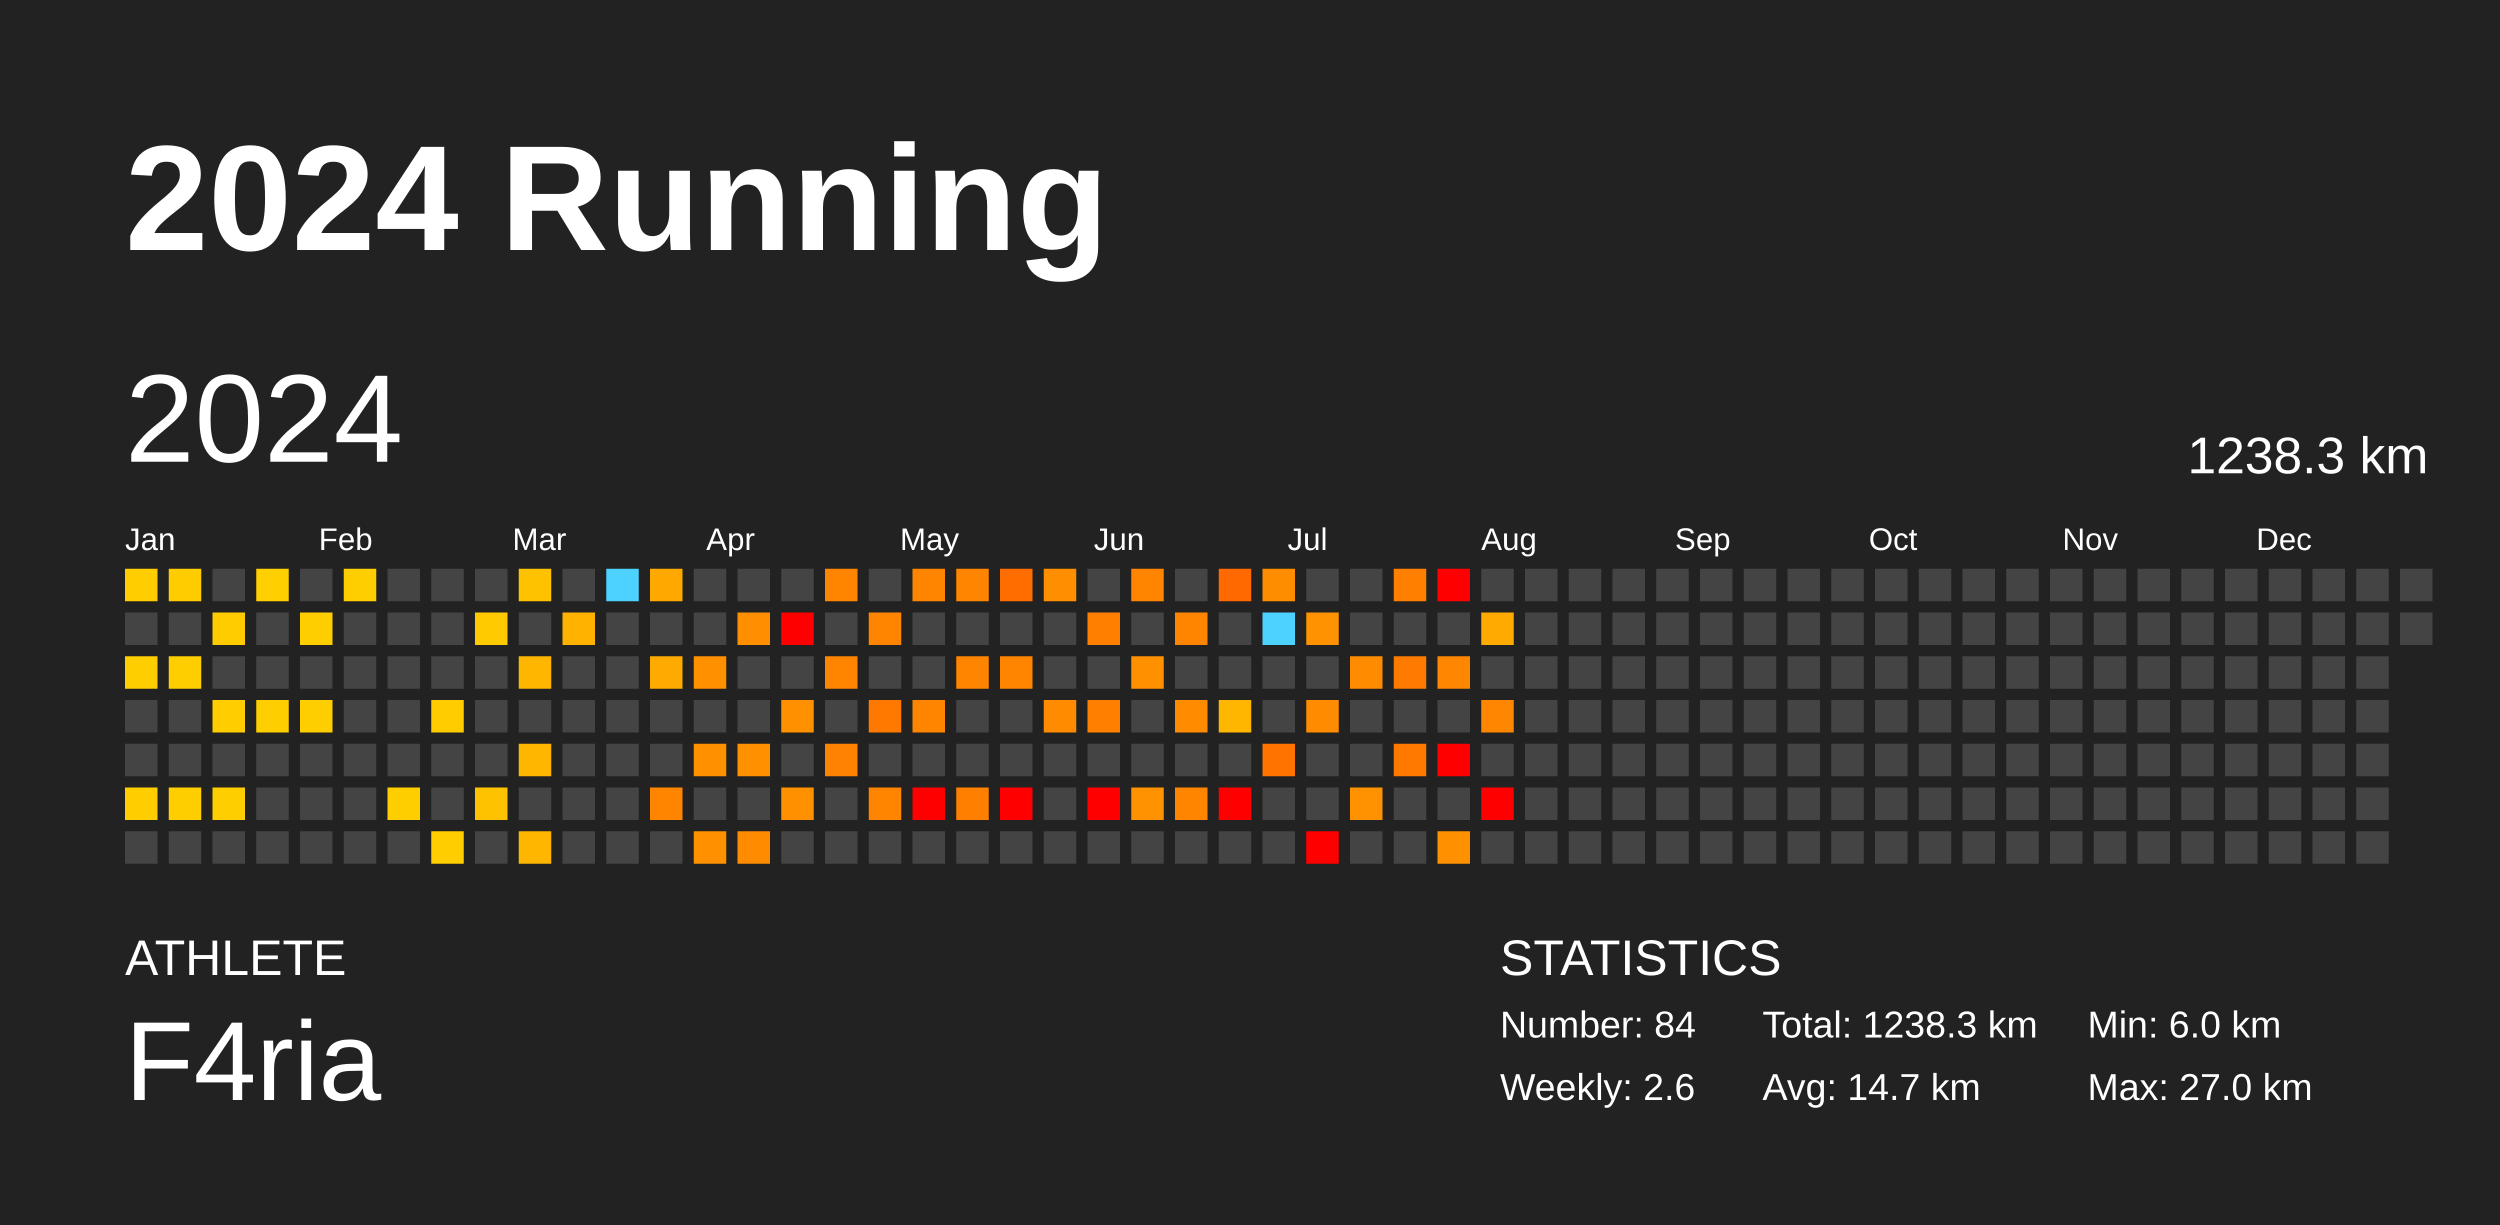
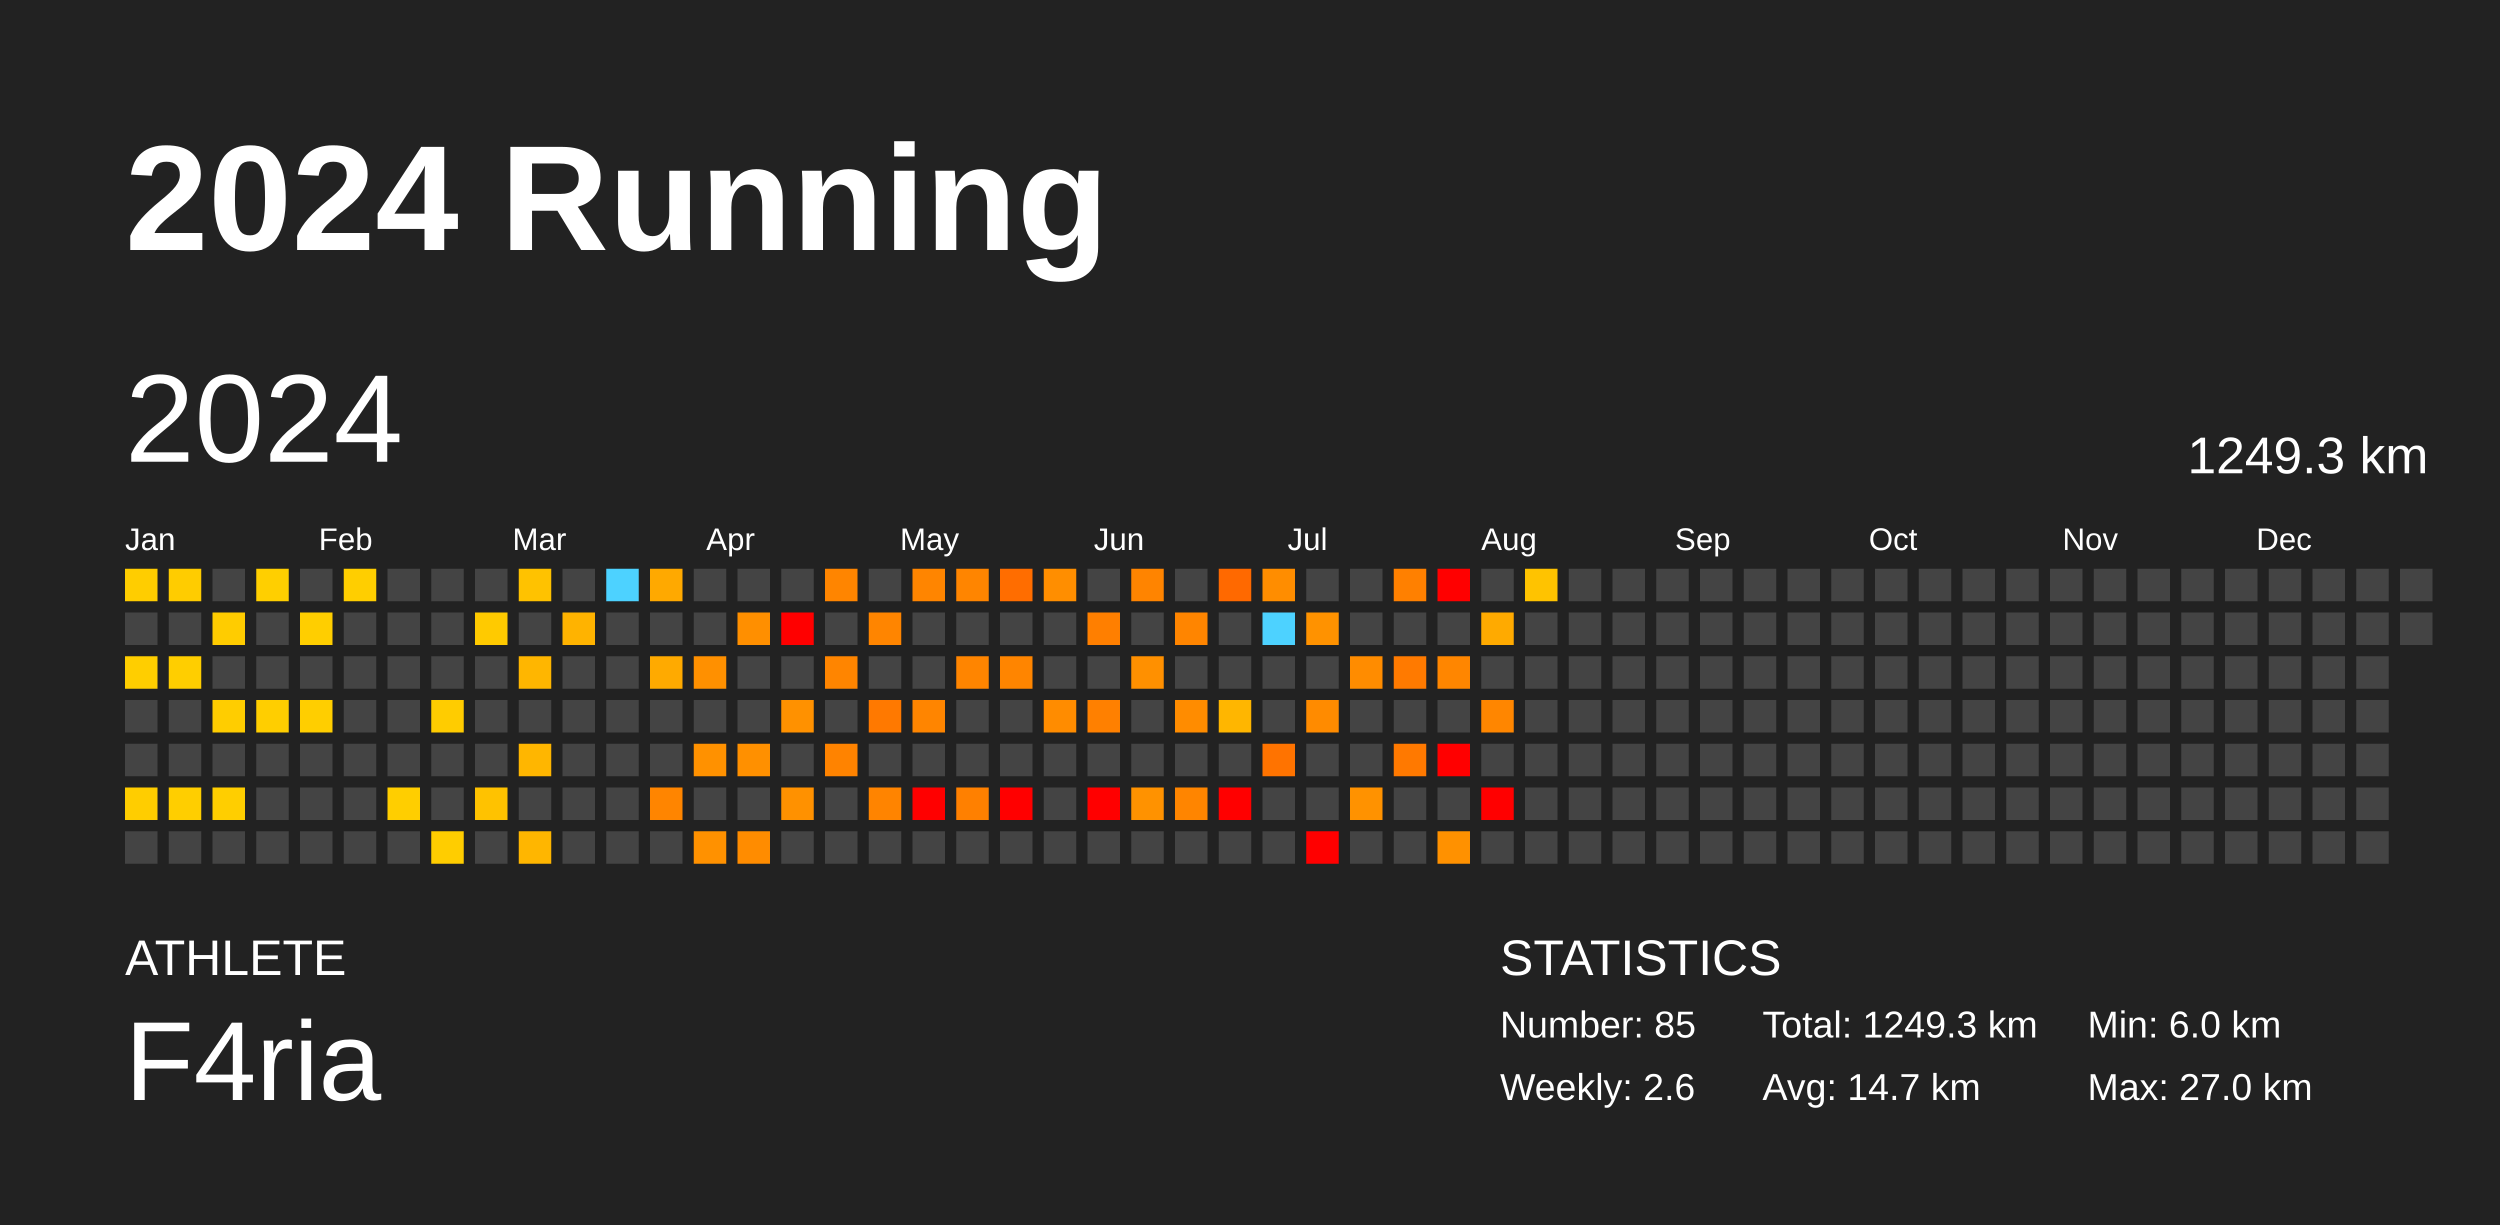
<svg xmlns="http://www.w3.org/2000/svg" baseProfile="full" height="98mm" version="1.1" viewBox="0,0,200,98" width="200mm">
  <defs />
  <rect fill="#222222" height="98" width="200" x="0" y="0" />
  <text fill="#FFFFFF" style="font-size:12px; font-family:Arial; font-weight:bold;" x="10" y="20">2024 Running</text>
  <text fill="#FFFFFF" style="font-size:4px; font-family:Arial" x="10" y="78">ATHLETE</text>
  <text fill="#FFFFFF" style="font-size:9px; font-family:Arial" x="10" y="88">F4ria</text>
  <text fill="#FFFFFF" style="font-size:4px; font-family:Arial" x="120" y="78">STATISTICS</text>
-   <text fill="#FFFFFF" style="font-size:3px; font-family:Arial" x="120" y="83">Number: 84</text>
+   <text fill="#FFFFFF" style="font-size:3px; font-family:Arial" x="120" y="83">Number: 85</text>
  <text fill="#FFFFFF" style="font-size:3px; font-family:Arial" x="120" y="88">Weekly: 2.6</text>
-   <text fill="#FFFFFF" style="font-size:3px; font-family:Arial" x="141" y="83">Total: 1238.3 km</text>
+   <text fill="#FFFFFF" style="font-size:3px; font-family:Arial" x="141" y="83">Total: 1249.3 km</text>
  <text fill="#FFFFFF" style="font-size:3px; font-family:Arial" x="141" y="88">Avg: 14.7 km</text>
  <text fill="#FFFFFF" style="font-size:3px; font-family:Arial" x="167" y="83">Min: 6.0 km</text>
  <text fill="#FFFFFF" style="font-size:3px; font-family:Arial" x="167" y="88">Max: 27.0 km</text>
  <text dominant-baseline="hanging" fill="#FFFFFF" style="font-size:10.0px; font-family:Arial;" x="10" y="30">2024</text>
-   <text dominant-baseline="hanging" fill="#FFFFFF" style="font-size:4.125px; font-family:Arial;" x="175" y="35">1238.3 km</text>
+   <text dominant-baseline="hanging" fill="#FFFFFF" style="font-size:4.125px; font-family:Arial;" x="175" y="35">1249.3 km</text>
  <text fill="#FFFFFF" style="font-size:2.5px; font-family:Arial" x="10.0" y="44">Jan</text>
  <text fill="#FFFFFF" style="font-size:2.5px; font-family:Arial" x="25.5" y="44">Feb</text>
  <text fill="#FFFFFF" style="font-size:2.5px; font-family:Arial" x="41.0" y="44">Mar</text>
  <text fill="#FFFFFF" style="font-size:2.5px; font-family:Arial" x="56.5" y="44">Apr</text>
  <text fill="#FFFFFF" style="font-size:2.5px; font-family:Arial" x="72.0" y="44">May</text>
  <text fill="#FFFFFF" style="font-size:2.5px; font-family:Arial" x="87.5" y="44">Jun</text>
  <text fill="#FFFFFF" style="font-size:2.5px; font-family:Arial" x="103.0" y="44">Jul</text>
  <text fill="#FFFFFF" style="font-size:2.5px; font-family:Arial" x="118.5" y="44">Aug</text>
  <text fill="#FFFFFF" style="font-size:2.5px; font-family:Arial" x="134.0" y="44">Sep</text>
  <text fill="#FFFFFF" style="font-size:2.5px; font-family:Arial" x="149.5" y="44">Oct</text>
  <text fill="#FFFFFF" style="font-size:2.5px; font-family:Arial" x="165.0" y="44">Nov</text>
  <text fill="#FFFFFF" style="font-size:2.5px; font-family:Arial" x="180.5" y="44">Dec</text>
  <rect fill="#ffcd00" height="2.6" width="2.6" x="10.0" y="45.5" />
  <rect fill="#444444" height="2.6" width="2.6" x="10.0" y="49.0" />
  <rect fill="#ffce00" height="2.6" width="2.6" x="10.0" y="52.5" />
  <rect fill="#444444" height="2.6" width="2.6" x="10.0" y="56.0" />
  <rect fill="#444444" height="2.6" width="2.6" x="10.0" y="59.5" />
  <rect fill="#ffcd00" height="2.6" width="2.6" x="10.0" y="63.0" />
  <rect fill="#444444" height="2.6" width="2.6" x="10.0" y="66.5" />
  <rect fill="#ffcc00" height="2.6" width="2.6" x="13.5" y="45.5" />
  <rect fill="#444444" height="2.6" width="2.6" x="13.5" y="49.0" />
  <rect fill="#ffce00" height="2.6" width="2.6" x="13.5" y="52.5" />
  <rect fill="#444444" height="2.6" width="2.6" x="13.5" y="56.0" />
  <rect fill="#444444" height="2.6" width="2.6" x="13.5" y="59.5" />
  <rect fill="#ffce00" height="2.6" width="2.6" x="13.5" y="63.0" />
  <rect fill="#444444" height="2.6" width="2.6" x="13.5" y="66.5" />
  <rect fill="#444444" height="2.6" width="2.6" x="17.0" y="45.5" />
  <rect fill="#ffcc00" height="2.6" width="2.6" x="17.0" y="49.0" />
  <rect fill="#444444" height="2.6" width="2.6" x="17.0" y="52.5" />
  <rect fill="#ffcd00" height="2.6" width="2.6" x="17.0" y="56.0" />
  <rect fill="#444444" height="2.6" width="2.6" x="17.0" y="59.5" />
  <rect fill="#ffce00" height="2.6" width="2.6" x="17.0" y="63.0" />
  <rect fill="#444444" height="2.6" width="2.6" x="17.0" y="66.5" />
  <rect fill="#ffcf00" height="2.6" width="2.6" x="20.5" y="45.5" />
  <rect fill="#444444" height="2.6" width="2.6" x="20.5" y="49.0" />
  <rect fill="#444444" height="2.6" width="2.6" x="20.5" y="52.5" />
  <rect fill="#ffce00" height="2.6" width="2.6" x="20.5" y="56.0" />
  <rect fill="#444444" height="2.6" width="2.6" x="20.5" y="59.5" />
  <rect fill="#444444" height="2.6" width="2.6" x="20.5" y="63.0" />
  <rect fill="#444444" height="2.6" width="2.6" x="20.5" y="66.5" />
  <rect fill="#444444" height="2.6" width="2.6" x="24.0" y="45.5" />
  <rect fill="#ffce00" height="2.6" width="2.6" x="24.0" y="49.0" />
  <rect fill="#444444" height="2.6" width="2.6" x="24.0" y="52.5" />
  <rect fill="#ffce00" height="2.6" width="2.6" x="24.0" y="56.0" />
  <rect fill="#444444" height="2.6" width="2.6" x="24.0" y="59.5" />
  <rect fill="#444444" height="2.6" width="2.6" x="24.0" y="63.0" />
  <rect fill="#444444" height="2.6" width="2.6" x="24.0" y="66.5" />
  <rect fill="#ffce00" height="2.6" width="2.6" x="27.5" y="45.5" />
  <rect fill="#444444" height="2.6" width="2.6" x="27.5" y="49.0" />
  <rect fill="#444444" height="2.6" width="2.6" x="27.5" y="52.5" />
  <rect fill="#444444" height="2.6" width="2.6" x="27.5" y="56.0" />
  <rect fill="#444444" height="2.6" width="2.6" x="27.5" y="59.5" />
  <rect fill="#444444" height="2.6" width="2.6" x="27.5" y="63.0" />
  <rect fill="#444444" height="2.6" width="2.6" x="27.5" y="66.5" />
  <rect fill="#444444" height="2.6" width="2.6" x="31.0" y="45.5" />
  <rect fill="#444444" height="2.6" width="2.6" x="31.0" y="49.0" />
  <rect fill="#444444" height="2.6" width="2.6" x="31.0" y="52.5" />
  <rect fill="#444444" height="2.6" width="2.6" x="31.0" y="56.0" />
  <rect fill="#444444" height="2.6" width="2.6" x="31.0" y="59.5" />
  <rect fill="#ffce00" height="2.6" width="2.6" x="31.0" y="63.0" />
  <rect fill="#444444" height="2.6" width="2.6" x="31.0" y="66.5" />
  <rect fill="#444444" height="2.6" width="2.6" x="34.5" y="45.5" />
  <rect fill="#444444" height="2.6" width="2.6" x="34.5" y="49.0" />
  <rect fill="#444444" height="2.6" width="2.6" x="34.5" y="52.5" />
  <rect fill="#ffcc00" height="2.6" width="2.6" x="34.5" y="56.0" />
  <rect fill="#444444" height="2.6" width="2.6" x="34.5" y="59.5" />
  <rect fill="#444444" height="2.6" width="2.6" x="34.5" y="63.0" />
  <rect fill="#ffcd00" height="2.6" width="2.6" x="34.5" y="66.5" />
  <rect fill="#444444" height="2.6" width="2.6" x="38.0" y="45.5" />
  <rect fill="#ffca00" height="2.6" width="2.6" x="38.0" y="49.0" />
  <rect fill="#444444" height="2.6" width="2.6" x="38.0" y="52.5" />
  <rect fill="#444444" height="2.6" width="2.6" x="38.0" y="56.0" />
  <rect fill="#444444" height="2.6" width="2.6" x="38.0" y="59.5" />
  <rect fill="#ffc200" height="2.6" width="2.6" x="38.0" y="63.0" />
  <rect fill="#444444" height="2.6" width="2.6" x="38.0" y="66.5" />
  <rect fill="#ffc200" height="2.6" width="2.6" x="41.5" y="45.5" />
  <rect fill="#444444" height="2.6" width="2.6" x="41.5" y="49.0" />
  <rect fill="#ffb600" height="2.6" width="2.6" x="41.5" y="52.5" />
  <rect fill="#444444" height="2.6" width="2.6" x="41.5" y="56.0" />
  <rect fill="#ffb600" height="2.6" width="2.6" x="41.5" y="59.5" />
  <rect fill="#444444" height="2.6" width="2.6" x="41.5" y="63.0" />
  <rect fill="#ffb600" height="2.6" width="2.6" x="41.5" y="66.5" />
  <rect fill="#444444" height="2.6" width="2.6" x="45.0" y="45.5" />
  <rect fill="#ffb300" height="2.6" width="2.6" x="45.0" y="49.0" />
  <rect fill="#444444" height="2.6" width="2.6" x="45.0" y="52.5" />
  <rect fill="#444444" height="2.6" width="2.6" x="45.0" y="56.0" />
  <rect fill="#444444" height="2.6" width="2.6" x="45.0" y="59.5" />
  <rect fill="#444444" height="2.6" width="2.6" x="45.0" y="63.0" />
  <rect fill="#444444" height="2.6" width="2.6" x="45.0" y="66.5" />
  <rect fill="#4dd2ff" height="2.6" width="2.6" x="48.5" y="45.5" />
  <rect fill="#444444" height="2.6" width="2.6" x="48.5" y="49.0" />
  <rect fill="#444444" height="2.6" width="2.6" x="48.5" y="52.5" />
  <rect fill="#444444" height="2.6" width="2.6" x="48.5" y="56.0" />
  <rect fill="#444444" height="2.6" width="2.6" x="48.5" y="59.5" />
  <rect fill="#444444" height="2.6" width="2.6" x="48.5" y="63.0" />
  <rect fill="#444444" height="2.6" width="2.6" x="48.5" y="66.5" />
  <rect fill="#ffa900" height="2.6" width="2.6" x="52.0" y="45.5" />
  <rect fill="#444444" height="2.6" width="2.6" x="52.0" y="49.0" />
  <rect fill="#ffaa00" height="2.6" width="2.6" x="52.0" y="52.5" />
  <rect fill="#444444" height="2.6" width="2.6" x="52.0" y="56.0" />
  <rect fill="#444444" height="2.6" width="2.6" x="52.0" y="59.5" />
  <rect fill="#ff8500" height="2.6" width="2.6" x="52.0" y="63.0" />
  <rect fill="#444444" height="2.6" width="2.6" x="52.0" y="66.5" />
  <rect fill="#444444" height="2.6" width="2.6" x="55.5" y="45.5" />
  <rect fill="#444444" height="2.6" width="2.6" x="55.5" y="49.0" />
  <rect fill="#ff9000" height="2.6" width="2.6" x="55.5" y="52.5" />
  <rect fill="#444444" height="2.6" width="2.6" x="55.5" y="56.0" />
  <rect fill="#ff9100" height="2.6" width="2.6" x="55.5" y="59.5" />
  <rect fill="#444444" height="2.6" width="2.6" x="55.5" y="63.0" />
  <rect fill="#ff9100" height="2.6" width="2.6" x="55.5" y="66.5" />
  <rect fill="#444444" height="2.6" width="2.6" x="59.0" y="45.5" />
  <rect fill="#ff8f00" height="2.6" width="2.6" x="59.0" y="49.0" />
  <rect fill="#444444" height="2.6" width="2.6" x="59.0" y="52.5" />
  <rect fill="#444444" height="2.6" width="2.6" x="59.0" y="56.0" />
  <rect fill="#ff9000" height="2.6" width="2.6" x="59.0" y="59.5" />
  <rect fill="#444444" height="2.6" width="2.6" x="59.0" y="63.0" />
  <rect fill="#ff8c00" height="2.6" width="2.6" x="59.0" y="66.5" />
  <rect fill="#444444" height="2.6" width="2.6" x="62.5" y="45.5" />
  <rect fill="red" height="2.6" width="2.6" x="62.5" y="49.0" />
  <rect fill="#444444" height="2.6" width="2.6" x="62.5" y="52.5" />
  <rect fill="#ff9100" height="2.6" width="2.6" x="62.5" y="56.0" />
  <rect fill="#444444" height="2.6" width="2.6" x="62.5" y="59.5" />
  <rect fill="#ff9100" height="2.6" width="2.6" x="62.5" y="63.0" />
  <rect fill="#444444" height="2.6" width="2.6" x="62.5" y="66.5" />
  <rect fill="#ff8500" height="2.6" width="2.6" x="66.0" y="45.5" />
  <rect fill="#444444" height="2.6" width="2.6" x="66.0" y="49.0" />
  <rect fill="#ff8500" height="2.6" width="2.6" x="66.0" y="52.5" />
  <rect fill="#444444" height="2.6" width="2.6" x="66.0" y="56.0" />
  <rect fill="#ff8300" height="2.6" width="2.6" x="66.0" y="59.5" />
  <rect fill="#444444" height="2.6" width="2.6" x="66.0" y="63.0" />
  <rect fill="#444444" height="2.6" width="2.6" x="66.0" y="66.5" />
  <rect fill="#444444" height="2.6" width="2.6" x="69.5" y="45.5" />
  <rect fill="#ff8500" height="2.6" width="2.6" x="69.5" y="49.0" />
  <rect fill="#444444" height="2.6" width="2.6" x="69.5" y="52.5" />
  <rect fill="#ff7900" height="2.6" width="2.6" x="69.5" y="56.0" />
  <rect fill="#444444" height="2.6" width="2.6" x="69.5" y="59.5" />
  <rect fill="#ff8400" height="2.6" width="2.6" x="69.5" y="63.0" />
  <rect fill="#444444" height="2.6" width="2.6" x="69.5" y="66.5" />
  <rect fill="#ff8500" height="2.6" width="2.6" x="73.0" y="45.5" />
  <rect fill="#444444" height="2.6" width="2.6" x="73.0" y="49.0" />
  <rect fill="#444444" height="2.6" width="2.6" x="73.0" y="52.5" />
  <rect fill="#ff8500" height="2.6" width="2.6" x="73.0" y="56.0" />
  <rect fill="#444444" height="2.6" width="2.6" x="73.0" y="59.5" />
  <rect fill="red" height="2.6" width="2.6" x="73.0" y="63.0" />
  <rect fill="#444444" height="2.6" width="2.6" x="73.0" y="66.5" />
  <rect fill="#ff8500" height="2.6" width="2.6" x="76.5" y="45.5" />
  <rect fill="#444444" height="2.6" width="2.6" x="76.5" y="49.0" />
  <rect fill="#ff8500" height="2.6" width="2.6" x="76.5" y="52.5" />
  <rect fill="#444444" height="2.6" width="2.6" x="76.5" y="56.0" />
  <rect fill="#444444" height="2.6" width="2.6" x="76.5" y="59.5" />
  <rect fill="#ff8000" height="2.6" width="2.6" x="76.5" y="63.0" />
  <rect fill="#444444" height="2.6" width="2.6" x="76.5" y="66.5" />
  <rect fill="#ff6d00" height="2.6" width="2.6" x="80.0" y="45.5" />
  <rect fill="#444444" height="2.6" width="2.6" x="80.0" y="49.0" />
  <rect fill="#ff8500" height="2.6" width="2.6" x="80.0" y="52.5" />
  <rect fill="#444444" height="2.6" width="2.6" x="80.0" y="56.0" />
  <rect fill="#444444" height="2.6" width="2.6" x="80.0" y="59.5" />
  <rect fill="red" height="2.6" width="2.6" x="80.0" y="63.0" />
  <rect fill="#444444" height="2.6" width="2.6" x="80.0" y="66.5" />
  <rect fill="#ff8e00" height="2.6" width="2.6" x="83.5" y="45.5" />
  <rect fill="#444444" height="2.6" width="2.6" x="83.5" y="49.0" />
  <rect fill="#444444" height="2.6" width="2.6" x="83.5" y="52.5" />
  <rect fill="#ff8c00" height="2.6" width="2.6" x="83.5" y="56.0" />
  <rect fill="#444444" height="2.6" width="2.6" x="83.5" y="59.5" />
  <rect fill="#444444" height="2.6" width="2.6" x="83.5" y="63.0" />
  <rect fill="#444444" height="2.6" width="2.6" x="83.5" y="66.5" />
  <rect fill="#444444" height="2.6" width="2.6" x="87.0" y="45.5" />
  <rect fill="#ff7f00" height="2.6" width="2.6" x="87.0" y="49.0" />
  <rect fill="#444444" height="2.6" width="2.6" x="87.0" y="52.5" />
  <rect fill="#ff8000" height="2.6" width="2.6" x="87.0" y="56.0" />
  <rect fill="#444444" height="2.6" width="2.6" x="87.0" y="59.5" />
  <rect fill="red" height="2.6" width="2.6" x="87.0" y="63.0" />
  <rect fill="#444444" height="2.6" width="2.6" x="87.0" y="66.5" />
  <rect fill="#ff8400" height="2.6" width="2.6" x="90.5" y="45.5" />
  <rect fill="#444444" height="2.6" width="2.6" x="90.5" y="49.0" />
  <rect fill="#ff9000" height="2.6" width="2.6" x="90.5" y="52.5" />
  <rect fill="#444444" height="2.6" width="2.6" x="90.5" y="56.0" />
  <rect fill="#444444" height="2.6" width="2.6" x="90.5" y="59.5" />
  <rect fill="#ff9200" height="2.6" width="2.6" x="90.5" y="63.0" />
  <rect fill="#444444" height="2.6" width="2.6" x="90.5" y="66.5" />
  <rect fill="#444444" height="2.6" width="2.6" x="94.0" y="45.5" />
  <rect fill="#ff8500" height="2.6" width="2.6" x="94.0" y="49.0" />
  <rect fill="#444444" height="2.6" width="2.6" x="94.0" y="52.5" />
  <rect fill="#ff8c00" height="2.6" width="2.6" x="94.0" y="56.0" />
  <rect fill="#444444" height="2.6" width="2.6" x="94.0" y="59.5" />
  <rect fill="#ff8500" height="2.6" width="2.6" x="94.0" y="63.0" />
  <rect fill="#444444" height="2.6" width="2.6" x="94.0" y="66.5" />
  <rect fill="#ff6900" height="2.6" width="2.6" x="97.5" y="45.5" />
  <rect fill="#444444" height="2.6" width="2.6" x="97.5" y="49.0" />
  <rect fill="#444444" height="2.6" width="2.6" x="97.5" y="52.5" />
  <rect fill="#ffb600" height="2.6" width="2.6" x="97.5" y="56.0" />
  <rect fill="#444444" height="2.6" width="2.6" x="97.5" y="59.5" />
  <rect fill="red" height="2.6" width="2.6" x="97.5" y="63.0" />
  <rect fill="#444444" height="2.6" width="2.6" x="97.5" y="66.5" />
  <rect fill="#ff8d00" height="2.6" width="2.6" x="101.0" y="45.5" />
  <rect fill="#4dd2ff" height="2.6" width="2.6" x="101.0" y="49.0" />
  <rect fill="#444444" height="2.6" width="2.6" x="101.0" y="52.5" />
  <rect fill="#444444" height="2.6" width="2.6" x="101.0" y="56.0" />
  <rect fill="#ff7300" height="2.6" width="2.6" x="101.0" y="59.5" />
  <rect fill="#444444" height="2.6" width="2.6" x="101.0" y="63.0" />
  <rect fill="#444444" height="2.6" width="2.6" x="101.0" y="66.5" />
  <rect fill="#444444" height="2.6" width="2.6" x="104.5" y="45.5" />
  <rect fill="#ff9200" height="2.6" width="2.6" x="104.5" y="49.0" />
  <rect fill="#444444" height="2.6" width="2.6" x="104.5" y="52.5" />
  <rect fill="#ff8b00" height="2.6" width="2.6" x="104.5" y="56.0" />
  <rect fill="#444444" height="2.6" width="2.6" x="104.5" y="59.5" />
  <rect fill="#444444" height="2.6" width="2.6" x="104.5" y="63.0" />
  <rect fill="red" height="2.6" width="2.6" x="104.5" y="66.5" />
  <rect fill="#444444" height="2.6" width="2.6" x="108.0" y="45.5" />
  <rect fill="#444444" height="2.6" width="2.6" x="108.0" y="49.0" />
  <rect fill="#ff8c00" height="2.6" width="2.6" x="108.0" y="52.5" />
  <rect fill="#444444" height="2.6" width="2.6" x="108.0" y="56.0" />
  <rect fill="#444444" height="2.6" width="2.6" x="108.0" y="59.5" />
  <rect fill="#ff9200" height="2.6" width="2.6" x="108.0" y="63.0" />
  <rect fill="#444444" height="2.6" width="2.6" x="108.0" y="66.5" />
  <rect fill="#ff8000" height="2.6" width="2.6" x="111.5" y="45.5" />
  <rect fill="#444444" height="2.6" width="2.6" x="111.5" y="49.0" />
  <rect fill="#ff7a00" height="2.6" width="2.6" x="111.5" y="52.5" />
  <rect fill="#444444" height="2.6" width="2.6" x="111.5" y="56.0" />
  <rect fill="#ff7900" height="2.6" width="2.6" x="111.5" y="59.5" />
  <rect fill="#444444" height="2.6" width="2.6" x="111.5" y="63.0" />
  <rect fill="#444444" height="2.6" width="2.6" x="111.5" y="66.5" />
  <rect fill="red" height="2.6" width="2.6" x="115.0" y="45.5" />
  <rect fill="#444444" height="2.6" width="2.6" x="115.0" y="49.0" />
  <rect fill="#ff8600" height="2.6" width="2.6" x="115.0" y="52.5" />
  <rect fill="#444444" height="2.6" width="2.6" x="115.0" y="56.0" />
  <rect fill="red" height="2.6" width="2.6" x="115.0" y="59.5" />
  <rect fill="#444444" height="2.6" width="2.6" x="115.0" y="63.0" />
  <rect fill="#ff9100" height="2.6" width="2.6" x="115.0" y="66.5" />
  <rect fill="#444444" height="2.6" width="2.6" x="118.5" y="45.5" />
  <rect fill="#ffaa00" height="2.6" width="2.6" x="118.5" y="49.0" />
  <rect fill="#444444" height="2.6" width="2.6" x="118.5" y="52.5" />
  <rect fill="#ff8600" height="2.6" width="2.6" x="118.5" y="56.0" />
  <rect fill="#444444" height="2.6" width="2.6" x="118.5" y="59.5" />
  <rect fill="red" height="2.6" width="2.6" x="118.5" y="63.0" />
  <rect fill="#444444" height="2.6" width="2.6" x="118.5" y="66.5" />
-   <rect fill="#444444" height="2.6" width="2.6" x="122.0" y="45.5" />
+   <rect fill="#ffc300" height="2.6" width="2.6" x="122.0" y="45.5" />
  <rect fill="#444444" height="2.6" width="2.6" x="122.0" y="49.0" />
  <rect fill="#444444" height="2.6" width="2.6" x="122.0" y="52.5" />
  <rect fill="#444444" height="2.6" width="2.6" x="122.0" y="56.0" />
  <rect fill="#444444" height="2.6" width="2.6" x="122.0" y="59.5" />
  <rect fill="#444444" height="2.6" width="2.6" x="122.0" y="63.0" />
  <rect fill="#444444" height="2.6" width="2.6" x="122.0" y="66.5" />
  <rect fill="#444444" height="2.6" width="2.6" x="125.5" y="45.5" />
  <rect fill="#444444" height="2.6" width="2.6" x="125.5" y="49.0" />
  <rect fill="#444444" height="2.6" width="2.6" x="125.5" y="52.5" />
  <rect fill="#444444" height="2.6" width="2.6" x="125.5" y="56.0" />
  <rect fill="#444444" height="2.6" width="2.6" x="125.5" y="59.5" />
  <rect fill="#444444" height="2.6" width="2.6" x="125.5" y="63.0" />
  <rect fill="#444444" height="2.6" width="2.6" x="125.5" y="66.5" />
  <rect fill="#444444" height="2.6" width="2.6" x="129.0" y="45.5" />
  <rect fill="#444444" height="2.6" width="2.6" x="129.0" y="49.0" />
  <rect fill="#444444" height="2.6" width="2.6" x="129.0" y="52.5" />
  <rect fill="#444444" height="2.6" width="2.6" x="129.0" y="56.0" />
  <rect fill="#444444" height="2.6" width="2.6" x="129.0" y="59.5" />
  <rect fill="#444444" height="2.6" width="2.6" x="129.0" y="63.0" />
  <rect fill="#444444" height="2.6" width="2.6" x="129.0" y="66.5" />
  <rect fill="#444444" height="2.6" width="2.6" x="132.5" y="45.5" />
  <rect fill="#444444" height="2.6" width="2.6" x="132.5" y="49.0" />
  <rect fill="#444444" height="2.6" width="2.6" x="132.5" y="52.5" />
  <rect fill="#444444" height="2.6" width="2.6" x="132.5" y="56.0" />
  <rect fill="#444444" height="2.6" width="2.6" x="132.5" y="59.5" />
  <rect fill="#444444" height="2.6" width="2.6" x="132.5" y="63.0" />
  <rect fill="#444444" height="2.6" width="2.6" x="132.5" y="66.5" />
  <rect fill="#444444" height="2.6" width="2.6" x="136.0" y="45.5" />
  <rect fill="#444444" height="2.6" width="2.6" x="136.0" y="49.0" />
  <rect fill="#444444" height="2.6" width="2.6" x="136.0" y="52.5" />
  <rect fill="#444444" height="2.6" width="2.6" x="136.0" y="56.0" />
  <rect fill="#444444" height="2.6" width="2.6" x="136.0" y="59.5" />
  <rect fill="#444444" height="2.6" width="2.6" x="136.0" y="63.0" />
  <rect fill="#444444" height="2.6" width="2.6" x="136.0" y="66.5" />
  <rect fill="#444444" height="2.6" width="2.6" x="139.5" y="45.5" />
  <rect fill="#444444" height="2.6" width="2.6" x="139.5" y="49.0" />
  <rect fill="#444444" height="2.6" width="2.6" x="139.5" y="52.5" />
  <rect fill="#444444" height="2.6" width="2.6" x="139.5" y="56.0" />
  <rect fill="#444444" height="2.6" width="2.6" x="139.5" y="59.5" />
  <rect fill="#444444" height="2.6" width="2.6" x="139.5" y="63.0" />
  <rect fill="#444444" height="2.6" width="2.6" x="139.5" y="66.5" />
  <rect fill="#444444" height="2.6" width="2.6" x="143.0" y="45.5" />
  <rect fill="#444444" height="2.6" width="2.6" x="143.0" y="49.0" />
  <rect fill="#444444" height="2.6" width="2.6" x="143.0" y="52.5" />
  <rect fill="#444444" height="2.6" width="2.6" x="143.0" y="56.0" />
  <rect fill="#444444" height="2.6" width="2.6" x="143.0" y="59.5" />
  <rect fill="#444444" height="2.6" width="2.6" x="143.0" y="63.0" />
  <rect fill="#444444" height="2.6" width="2.6" x="143.0" y="66.5" />
  <rect fill="#444444" height="2.6" width="2.6" x="146.5" y="45.5" />
  <rect fill="#444444" height="2.6" width="2.6" x="146.5" y="49.0" />
  <rect fill="#444444" height="2.6" width="2.6" x="146.5" y="52.5" />
  <rect fill="#444444" height="2.6" width="2.6" x="146.5" y="56.0" />
  <rect fill="#444444" height="2.6" width="2.6" x="146.5" y="59.5" />
  <rect fill="#444444" height="2.6" width="2.6" x="146.5" y="63.0" />
  <rect fill="#444444" height="2.6" width="2.6" x="146.5" y="66.5" />
  <rect fill="#444444" height="2.6" width="2.6" x="150.0" y="45.5" />
  <rect fill="#444444" height="2.6" width="2.6" x="150.0" y="49.0" />
  <rect fill="#444444" height="2.6" width="2.6" x="150.0" y="52.5" />
  <rect fill="#444444" height="2.6" width="2.6" x="150.0" y="56.0" />
  <rect fill="#444444" height="2.6" width="2.6" x="150.0" y="59.5" />
  <rect fill="#444444" height="2.6" width="2.6" x="150.0" y="63.0" />
  <rect fill="#444444" height="2.6" width="2.6" x="150.0" y="66.5" />
  <rect fill="#444444" height="2.6" width="2.6" x="153.5" y="45.5" />
  <rect fill="#444444" height="2.6" width="2.6" x="153.5" y="49.0" />
  <rect fill="#444444" height="2.6" width="2.6" x="153.5" y="52.5" />
  <rect fill="#444444" height="2.6" width="2.6" x="153.5" y="56.0" />
  <rect fill="#444444" height="2.6" width="2.6" x="153.5" y="59.5" />
  <rect fill="#444444" height="2.6" width="2.6" x="153.5" y="63.0" />
  <rect fill="#444444" height="2.6" width="2.6" x="153.5" y="66.5" />
  <rect fill="#444444" height="2.6" width="2.6" x="157.0" y="45.5" />
  <rect fill="#444444" height="2.6" width="2.6" x="157.0" y="49.0" />
  <rect fill="#444444" height="2.6" width="2.6" x="157.0" y="52.5" />
  <rect fill="#444444" height="2.6" width="2.6" x="157.0" y="56.0" />
  <rect fill="#444444" height="2.6" width="2.6" x="157.0" y="59.5" />
  <rect fill="#444444" height="2.6" width="2.6" x="157.0" y="63.0" />
  <rect fill="#444444" height="2.6" width="2.6" x="157.0" y="66.5" />
  <rect fill="#444444" height="2.6" width="2.6" x="160.5" y="45.5" />
  <rect fill="#444444" height="2.6" width="2.6" x="160.5" y="49.0" />
  <rect fill="#444444" height="2.6" width="2.6" x="160.5" y="52.5" />
  <rect fill="#444444" height="2.6" width="2.6" x="160.5" y="56.0" />
  <rect fill="#444444" height="2.6" width="2.6" x="160.5" y="59.5" />
  <rect fill="#444444" height="2.6" width="2.6" x="160.5" y="63.0" />
  <rect fill="#444444" height="2.6" width="2.6" x="160.5" y="66.5" />
  <rect fill="#444444" height="2.6" width="2.6" x="164.0" y="45.5" />
  <rect fill="#444444" height="2.6" width="2.6" x="164.0" y="49.0" />
  <rect fill="#444444" height="2.6" width="2.6" x="164.0" y="52.5" />
  <rect fill="#444444" height="2.6" width="2.6" x="164.0" y="56.0" />
  <rect fill="#444444" height="2.6" width="2.6" x="164.0" y="59.5" />
  <rect fill="#444444" height="2.6" width="2.6" x="164.0" y="63.0" />
  <rect fill="#444444" height="2.6" width="2.6" x="164.0" y="66.5" />
  <rect fill="#444444" height="2.6" width="2.6" x="167.5" y="45.5" />
  <rect fill="#444444" height="2.6" width="2.6" x="167.5" y="49.0" />
  <rect fill="#444444" height="2.6" width="2.6" x="167.5" y="52.5" />
  <rect fill="#444444" height="2.6" width="2.6" x="167.5" y="56.0" />
  <rect fill="#444444" height="2.6" width="2.6" x="167.5" y="59.5" />
  <rect fill="#444444" height="2.6" width="2.6" x="167.5" y="63.0" />
  <rect fill="#444444" height="2.6" width="2.6" x="167.5" y="66.5" />
  <rect fill="#444444" height="2.6" width="2.6" x="171.0" y="45.5" />
  <rect fill="#444444" height="2.6" width="2.6" x="171.0" y="49.0" />
  <rect fill="#444444" height="2.6" width="2.6" x="171.0" y="52.5" />
  <rect fill="#444444" height="2.6" width="2.6" x="171.0" y="56.0" />
  <rect fill="#444444" height="2.6" width="2.6" x="171.0" y="59.5" />
  <rect fill="#444444" height="2.6" width="2.6" x="171.0" y="63.0" />
  <rect fill="#444444" height="2.6" width="2.6" x="171.0" y="66.5" />
  <rect fill="#444444" height="2.6" width="2.6" x="174.5" y="45.5" />
  <rect fill="#444444" height="2.6" width="2.6" x="174.5" y="49.0" />
  <rect fill="#444444" height="2.6" width="2.6" x="174.5" y="52.5" />
  <rect fill="#444444" height="2.6" width="2.6" x="174.5" y="56.0" />
  <rect fill="#444444" height="2.6" width="2.6" x="174.5" y="59.5" />
  <rect fill="#444444" height="2.6" width="2.6" x="174.5" y="63.0" />
  <rect fill="#444444" height="2.6" width="2.6" x="174.5" y="66.5" />
  <rect fill="#444444" height="2.6" width="2.6" x="178.0" y="45.5" />
  <rect fill="#444444" height="2.6" width="2.6" x="178.0" y="49.0" />
  <rect fill="#444444" height="2.6" width="2.6" x="178.0" y="52.5" />
  <rect fill="#444444" height="2.6" width="2.6" x="178.0" y="56.0" />
  <rect fill="#444444" height="2.6" width="2.6" x="178.0" y="59.5" />
  <rect fill="#444444" height="2.6" width="2.6" x="178.0" y="63.0" />
  <rect fill="#444444" height="2.6" width="2.6" x="178.0" y="66.5" />
  <rect fill="#444444" height="2.6" width="2.6" x="181.5" y="45.5" />
  <rect fill="#444444" height="2.6" width="2.6" x="181.5" y="49.0" />
  <rect fill="#444444" height="2.6" width="2.6" x="181.5" y="52.5" />
  <rect fill="#444444" height="2.6" width="2.6" x="181.5" y="56.0" />
  <rect fill="#444444" height="2.6" width="2.6" x="181.5" y="59.5" />
  <rect fill="#444444" height="2.6" width="2.6" x="181.5" y="63.0" />
  <rect fill="#444444" height="2.6" width="2.6" x="181.5" y="66.5" />
  <rect fill="#444444" height="2.6" width="2.6" x="185.0" y="45.5" />
  <rect fill="#444444" height="2.6" width="2.6" x="185.0" y="49.0" />
  <rect fill="#444444" height="2.6" width="2.6" x="185.0" y="52.5" />
  <rect fill="#444444" height="2.6" width="2.6" x="185.0" y="56.0" />
  <rect fill="#444444" height="2.6" width="2.6" x="185.0" y="59.5" />
  <rect fill="#444444" height="2.6" width="2.6" x="185.0" y="63.0" />
  <rect fill="#444444" height="2.6" width="2.6" x="185.0" y="66.5" />
  <rect fill="#444444" height="2.6" width="2.6" x="188.5" y="45.5" />
  <rect fill="#444444" height="2.6" width="2.6" x="188.5" y="49.0" />
  <rect fill="#444444" height="2.6" width="2.6" x="188.5" y="52.5" />
  <rect fill="#444444" height="2.6" width="2.6" x="188.5" y="56.0" />
  <rect fill="#444444" height="2.6" width="2.6" x="188.5" y="59.5" />
  <rect fill="#444444" height="2.6" width="2.6" x="188.5" y="63.0" />
  <rect fill="#444444" height="2.6" width="2.6" x="188.5" y="66.5" />
  <rect fill="#444444" height="2.6" width="2.6" x="192.0" y="45.5" />
  <rect fill="#444444" height="2.6" width="2.6" x="192.0" y="49.0" />
</svg>
